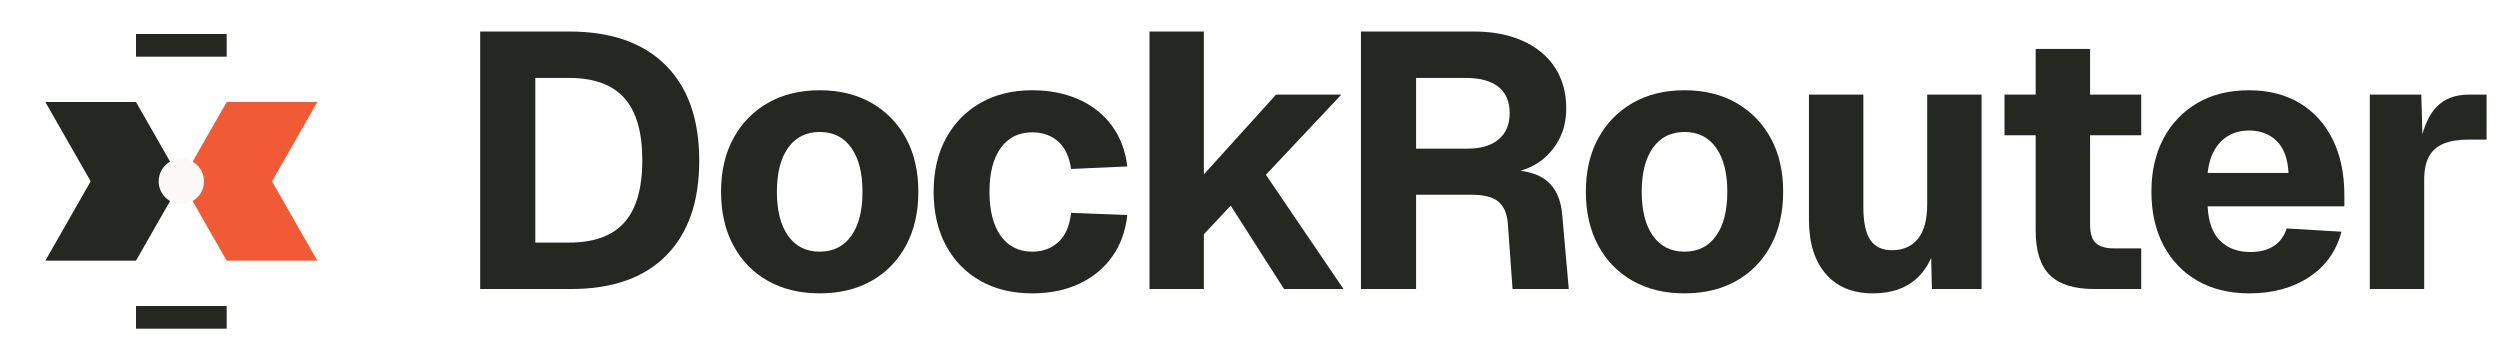
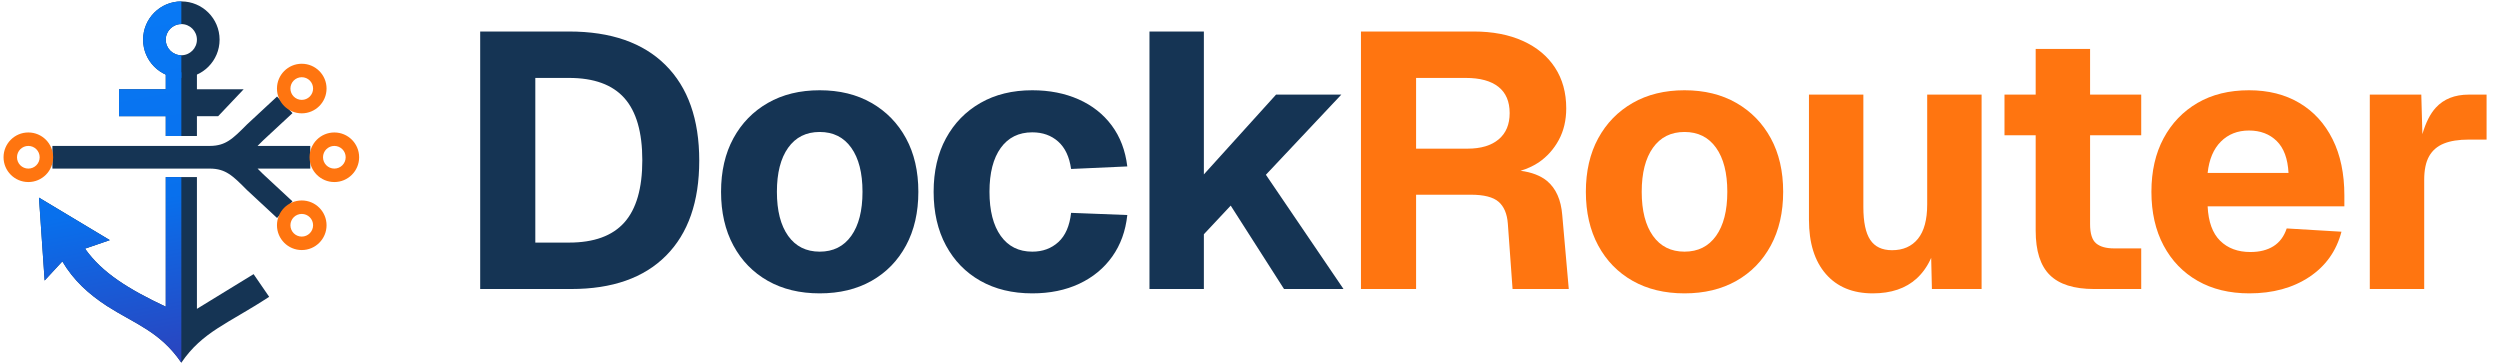
- <svg xmlns="http://www.w3.org/2000/svg" viewBox="0 0 441.16 64" fill="none" color="#252721">
-   <path d="M8 18h16l8 14-8 14H8l8-14z" fill="currentColor" />
-   <path d="M56 18H40l-8 14 8 14h16l-8-14z" fill="#f05b35" />
-   <path d="M24 8h16M24 56h16" stroke="currentColor" stroke-width="4" />
-   <circle cx="32" cy="32" r="4" fill="#faf9f6" />
-   <g fill="currentColor" transform="translate(80 0)">
-     <path d="M74 0L74 710L319 710Q492 710 585 617.5Q678 525 678 354Q678 184 586.5 92Q495 0 325 0ZM226 128L319 128Q422 128 471.5 183.5Q521 239 521 355Q521 471 471.5 526.5Q422 582 319 582L226 582Z" transform="translate(0 51) scale(0.064 -0.064)" />
-     <path d="M309 -12Q227 -12 166 22.5Q105 57 71 120Q37 183 37 268Q37 353 71 415.5Q105 478 166 513Q227 548 309 548Q391 548 452 513Q513 478 547 415.5Q581 353 581 268Q581 183 547 120Q513 57 452 22.5Q391 -12 309 -12ZM309 103Q365 103 396 146.5Q427 190 427 268Q427 346 396 389.5Q365 433 309 433Q253 433 222 389.5Q191 346 191 268Q191 190 222 146.5Q253 103 309 103Z" transform="translate(44.872 51) scale(0.064 -0.064)" />
-     <path d="M309 -12Q227 -12 166 22.5Q105 57 71 120Q37 183 37 268Q37 353 71 415.5Q105 478 166 513Q227 548 309 548Q380 548 436.5 523Q493 498 528 451Q563 404 571 338L416 331Q409 381 380.5 406.5Q352 432 309 432Q253 432 222 389Q191 346 191 268Q191 190 222 146.5Q253 103 309 103Q352 103 381 129.5Q410 156 416 210L571 204Q564 138 529.5 89.5Q495 41 438.5 14.5Q382 -12 309 -12Z" transform="translate(82.384 51) scale(0.064 -0.064)" />
-     <path d="M66 0L66 710L216 710L216 316L415 536L595 536L387 315L601 0L437 0L290 230L216 151L216 0Z" transform="translate(118.616 51) scale(0.064 -0.064)" />
-     <path d="M74 0L74 710L385 710Q463 710 520.5 684Q578 658 609 610.5Q640 563 640 498Q640 449 619.5 411Q599 373 564 349Q541 334 514 326Q560 320 587 298Q624 267 629 204L647 0L492 0L479 180Q476 221 453.5 240.5Q431 260 377 260L226 260L226 0ZM226 387L368 387Q423 387 453.5 412.5Q484 438 484 485Q484 533 453 557.5Q422 582 363 582L226 582Z" transform="translate(155.424 51) scale(0.064 -0.064)" />
-     <path d="M309 -12Q227 -12 166 22.5Q105 57 71 120Q37 183 37 268Q37 353 71 415.5Q105 478 166 513Q227 548 309 548Q391 548 452 513Q513 478 547 415.5Q581 353 581 268Q581 183 547 120Q513 57 452 22.5Q391 -12 309 -12ZM309 103Q365 103 396 146.5Q427 190 427 268Q427 346 396 389.5Q365 433 309 433Q253 433 222 389.5Q191 346 191 268Q191 190 222 146.5Q253 103 309 103Z" transform="translate(197.48 51) scale(0.064 -0.064)" />
-     <path d="M242 -12Q159 -12 112.5 41.5Q66 95 66 191L66 536L216 536L216 226Q216 164 235 135.5Q254 107 295 107Q341 107 366.5 138.5Q392 170 392 233L392 536L542 536L542 0L405 0L403 86Q388 52 363 29Q318 -12 242 -12Z" transform="translate(234.992 51) scale(0.064 -0.064)" />
-     <path d="M288 0Q205 0 166 38.5Q127 77 127 161L127 424L41 424L41 536L127 536L127 662L277 662L277 536L418 536L418 424L277 424L277 179Q277 140 293.5 126Q310 112 343 112L418 112L418 0Z" transform="translate(271.096 51) scale(0.064 -0.064)" />
-     <path d="M307 -12Q225 -12 164.5 22.5Q104 57 70.5 120Q37 183 37 268Q37 353 70.5 415.5Q104 478 164 513Q224 548 306 548Q386 548 445 513Q504 478 536.5 413Q569 348 569 258L569 228L192 228Q195 164 226.5 133Q258 102 310 102Q348 102 373.5 118Q399 134 410 167L561 158Q540 78 472 33Q404 -12 307 -12ZM192 320L415 320Q412 379 382.5 408Q353 437 306 437Q259 437 228.5 406.5Q198 376 192 320Z" transform="translate(297.28 51) scale(0.064 -0.064)" />
-     <path d="M66 0L66 536L208 536L211 427Q225 475 248 500Q281 536 339 536L388 536L388 412L339 412Q297 412 270 401Q243 390 229.5 366Q216 342 216 301L216 0Z" transform="translate(333.96 51) scale(0.064 -0.064)" />
+ <svg xmlns="http://www.w3.org/2000/svg" viewBox="0 0 441.16 64" fill="none">
+   <g transform="scale(.125)">
+     <defs>
+       <linearGradient id="anchor-blue" x1="160" y1="0" x2="256" y2="512" gradientUnits="userSpaceOnUse">
+         <stop stop-color="#0879f5" />
+         <stop offset=".55" stop-color="#0870ed" />
+         <stop offset="1" stop-color="#2b43bd" />
+       </linearGradient>
+       <clipPath id="anchor-left">
+         <path d="M0 0h256v512H0z" />
+       </clipPath>
+     </defs>
+     <g fill="#153454" fill-rule="evenodd">
+       <path d="M310 56a54 54 0 1 1-108 0 54 54 0 0 1 108 0ZM278 56a22 22 0 1 0-44 0 22 22 0 0 0 44 0Z" />
+       <path d="M234 102h44v24h66l-36 38h-30v28h-44v-28h-66v-38h66Z" />
+       <path d="M234 250h44v186l80-49 22 32c-58 38-94 49-124 93-30-44-66-55-105-80-26-17-47-36-63-63l-25 27-8-117 100 60-35 12c24 34 61 57 114 82Z" />
+     </g>
+     <g fill="url(#anchor-blue)" fill-rule="evenodd" clip-path="url(#anchor-left)">
+       <path d="M310 56a54 54 0 1 1-108 0 54 54 0 0 1 108 0ZM278 56a22 22 0 1 0-44 0 22 22 0 0 0 44 0Z" />
+       <path d="M234 102h44v24h66l-36 38h-30v28h-44v-28h-66v-38h66Z" />
+       <path d="M234 250h44v186l80-49 22 32c-58 38-94 49-124 93-30-44-66-55-105-80-26-17-47-36-63-63l-25 27-8-117 100 60-35 12c24 34 61 57 114 82Z" />
+     </g>
+     <path d="M74 222h364M296 222c30 0 44-15 64-35l42-39M296 222c30 0 44 15 64 35l42 39" stroke="#153454" stroke-width="32" stroke-linejoin="round" />
+     <path fill="#ff7510" fill-rule="evenodd" d="M75 222a35 35 0 1 1-70 0 35 35 0 0 1 70 0ZM56 222a16 16 0 1 0-32 0 16 16 0 0 0 32 0Z" />
+     <path fill="#ff7510" fill-rule="evenodd" d="M461 125a35 35 0 1 1-70 0 35 35 0 0 1 70 0ZM442 125a16 16 0 1 0-32 0 16 16 0 0 0 32 0Z" />
+     <path fill="#ff7510" fill-rule="evenodd" d="M507 222a35 35 0 1 1-70 0 35 35 0 0 1 70 0ZM488 222a16 16 0 1 0-32 0 16 16 0 0 0 32 0Z" />
+     <path fill="#ff7510" fill-rule="evenodd" d="M461 318a35 35 0 1 1-70 0 35 35 0 0 1 70 0ZM442 318a16 16 0 1 0-32 0 16 16 0 0 0 32 0Z" />
+   </g>
+   <g transform="translate(80 0)">
+     <path fill="#153454" d="M74 0L74 710L319 710Q492 710 585 617.5Q678 525 678 354Q678 184 586.5 92Q495 0 325 0ZM226 128L319 128Q422 128 471.5 183.5Q521 239 521 355Q521 471 471.5 526.5Q422 582 319 582L226 582Z" transform="translate(0 51) scale(0.064 -0.064)" />
+     <path fill="#153454" d="M309 -12Q227 -12 166 22.5Q105 57 71 120Q37 183 37 268Q37 353 71 415.5Q105 478 166 513Q227 548 309 548Q391 548 452 513Q513 478 547 415.5Q581 353 581 268Q581 183 547 120Q513 57 452 22.5Q391 -12 309 -12ZM309 103Q365 103 396 146.5Q427 190 427 268Q427 346 396 389.5Q365 433 309 433Q253 433 222 389.5Q191 346 191 268Q191 190 222 146.5Q253 103 309 103Z" transform="translate(44.872 51) scale(0.064 -0.064)" />
+     <path fill="#153454" d="M309 -12Q227 -12 166 22.5Q105 57 71 120Q37 183 37 268Q37 353 71 415.5Q105 478 166 513Q227 548 309 548Q380 548 436.5 523Q493 498 528 451Q563 404 571 338L416 331Q409 381 380.5 406.5Q352 432 309 432Q253 432 222 389Q191 346 191 268Q191 190 222 146.5Q253 103 309 103Q352 103 381 129.5Q410 156 416 210L571 204Q564 138 529.5 89.5Q495 41 438.5 14.5Q382 -12 309 -12Z" transform="translate(82.384 51) scale(0.064 -0.064)" />
+     <path fill="#153454" d="M66 0L66 710L216 710L216 316L415 536L595 536L387 315L601 0L437 0L290 230L216 151L216 0Z" transform="translate(118.616 51) scale(0.064 -0.064)" />
+     <path fill="#ff7510" d="M74 0L74 710L385 710Q463 710 520.5 684Q578 658 609 610.5Q640 563 640 498Q640 449 619.5 411Q599 373 564 349Q541 334 514 326Q560 320 587 298Q624 267 629 204L647 0L492 0L479 180Q476 221 453.5 240.5Q431 260 377 260L226 260L226 0ZM226 387L368 387Q423 387 453.5 412.5Q484 438 484 485Q484 533 453 557.5Q422 582 363 582L226 582Z" transform="translate(155.424 51) scale(0.064 -0.064)" />
+     <path fill="#ff7510" d="M309 -12Q227 -12 166 22.5Q105 57 71 120Q37 183 37 268Q37 353 71 415.5Q105 478 166 513Q227 548 309 548Q391 548 452 513Q513 478 547 415.5Q581 353 581 268Q581 183 547 120Q513 57 452 22.5Q391 -12 309 -12ZM309 103Q365 103 396 146.5Q427 190 427 268Q427 346 396 389.5Q365 433 309 433Q253 433 222 389.5Q191 346 191 268Q191 190 222 146.5Q253 103 309 103Z" transform="translate(197.48 51) scale(0.064 -0.064)" />
+     <path fill="#ff7510" d="M242 -12Q159 -12 112.5 41.5Q66 95 66 191L66 536L216 536L216 226Q216 164 235 135.5Q254 107 295 107Q341 107 366.5 138.5Q392 170 392 233L392 536L542 536L542 0L405 0L403 86Q388 52 363 29Q318 -12 242 -12Z" transform="translate(234.992 51) scale(0.064 -0.064)" />
+     <path fill="#ff7510" d="M288 0Q205 0 166 38.5Q127 77 127 161L127 424L41 424L41 536L127 536L127 662L277 662L277 536L418 536L418 424L277 424L277 179Q277 140 293.5 126Q310 112 343 112L418 112L418 0Z" transform="translate(271.096 51) scale(0.064 -0.064)" />
+     <path fill="#ff7510" d="M307 -12Q225 -12 164.5 22.5Q104 57 70.5 120Q37 183 37 268Q37 353 70.5 415.5Q104 478 164 513Q224 548 306 548Q386 548 445 513Q504 478 536.5 413Q569 348 569 258L569 228L192 228Q195 164 226.5 133Q258 102 310 102Q348 102 373.5 118Q399 134 410 167L561 158Q540 78 472 33Q404 -12 307 -12ZM192 320L415 320Q412 379 382.5 408Q353 437 306 437Q259 437 228.5 406.5Q198 376 192 320Z" transform="translate(297.28 51) scale(0.064 -0.064)" />
+     <path fill="#ff7510" d="M66 0L66 536L208 536L211 427Q225 475 248 500Q281 536 339 536L388 536L388 412L339 412Q297 412 270 401Q243 390 229.5 366Q216 342 216 301L216 0Z" transform="translate(333.96 51) scale(0.064 -0.064)" />
  </g>
</svg>
